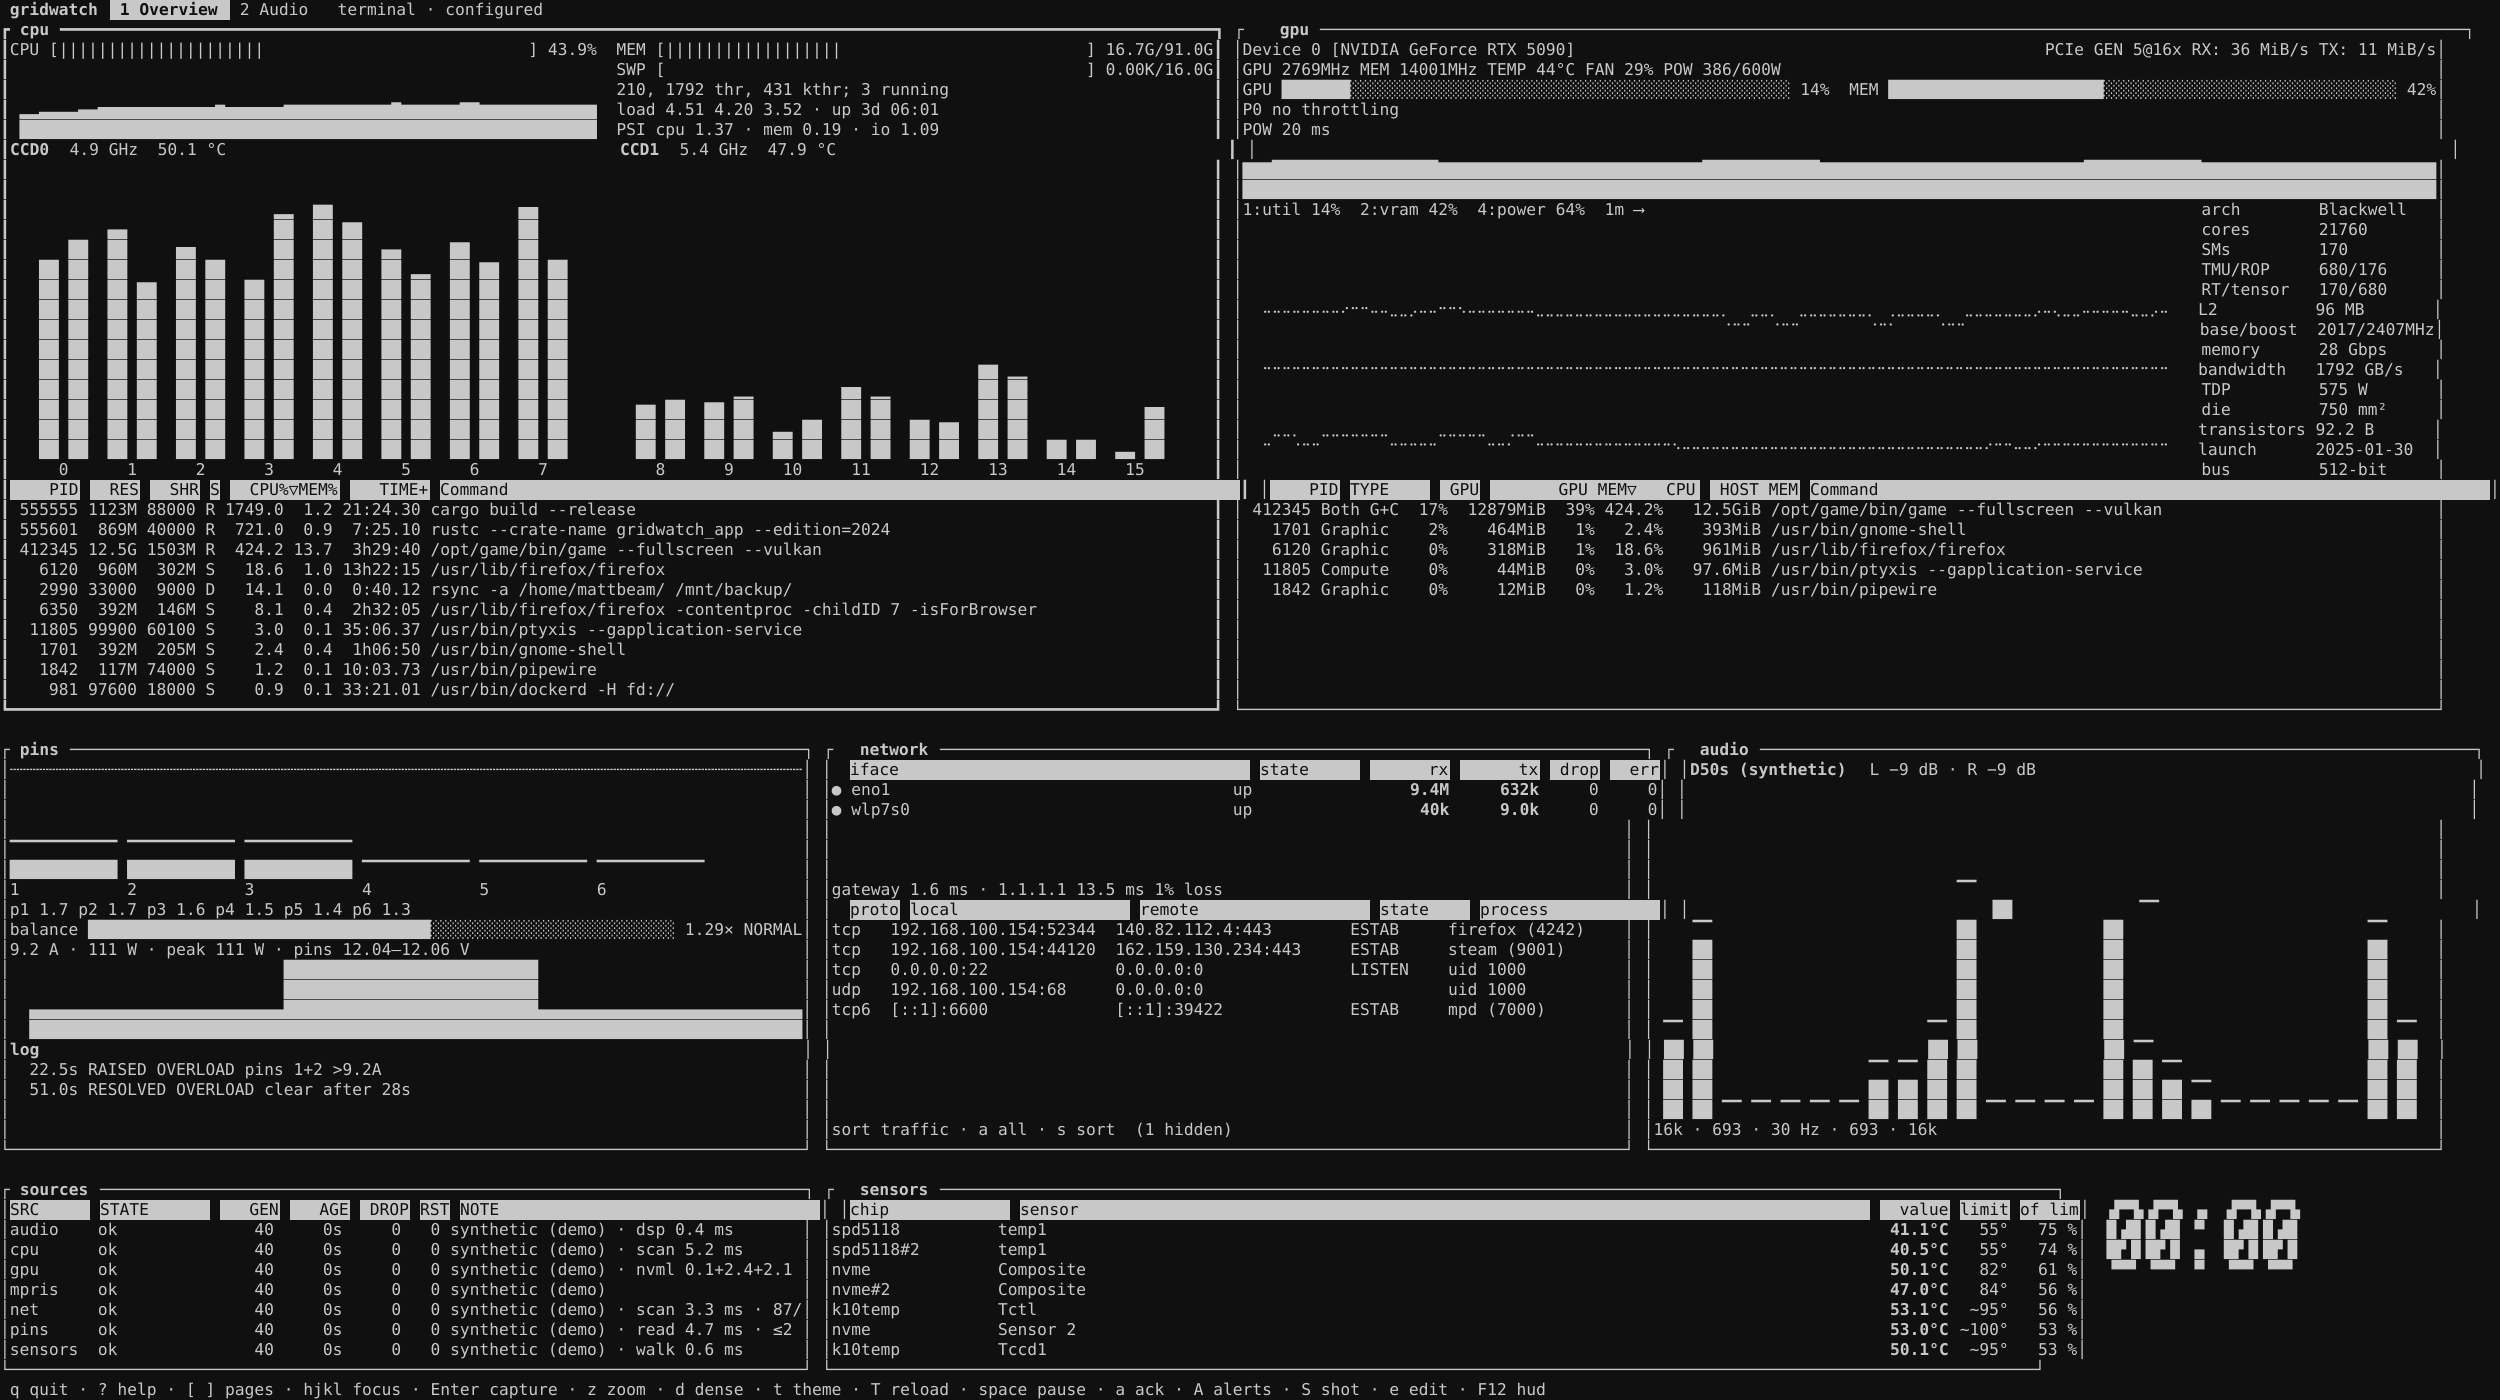
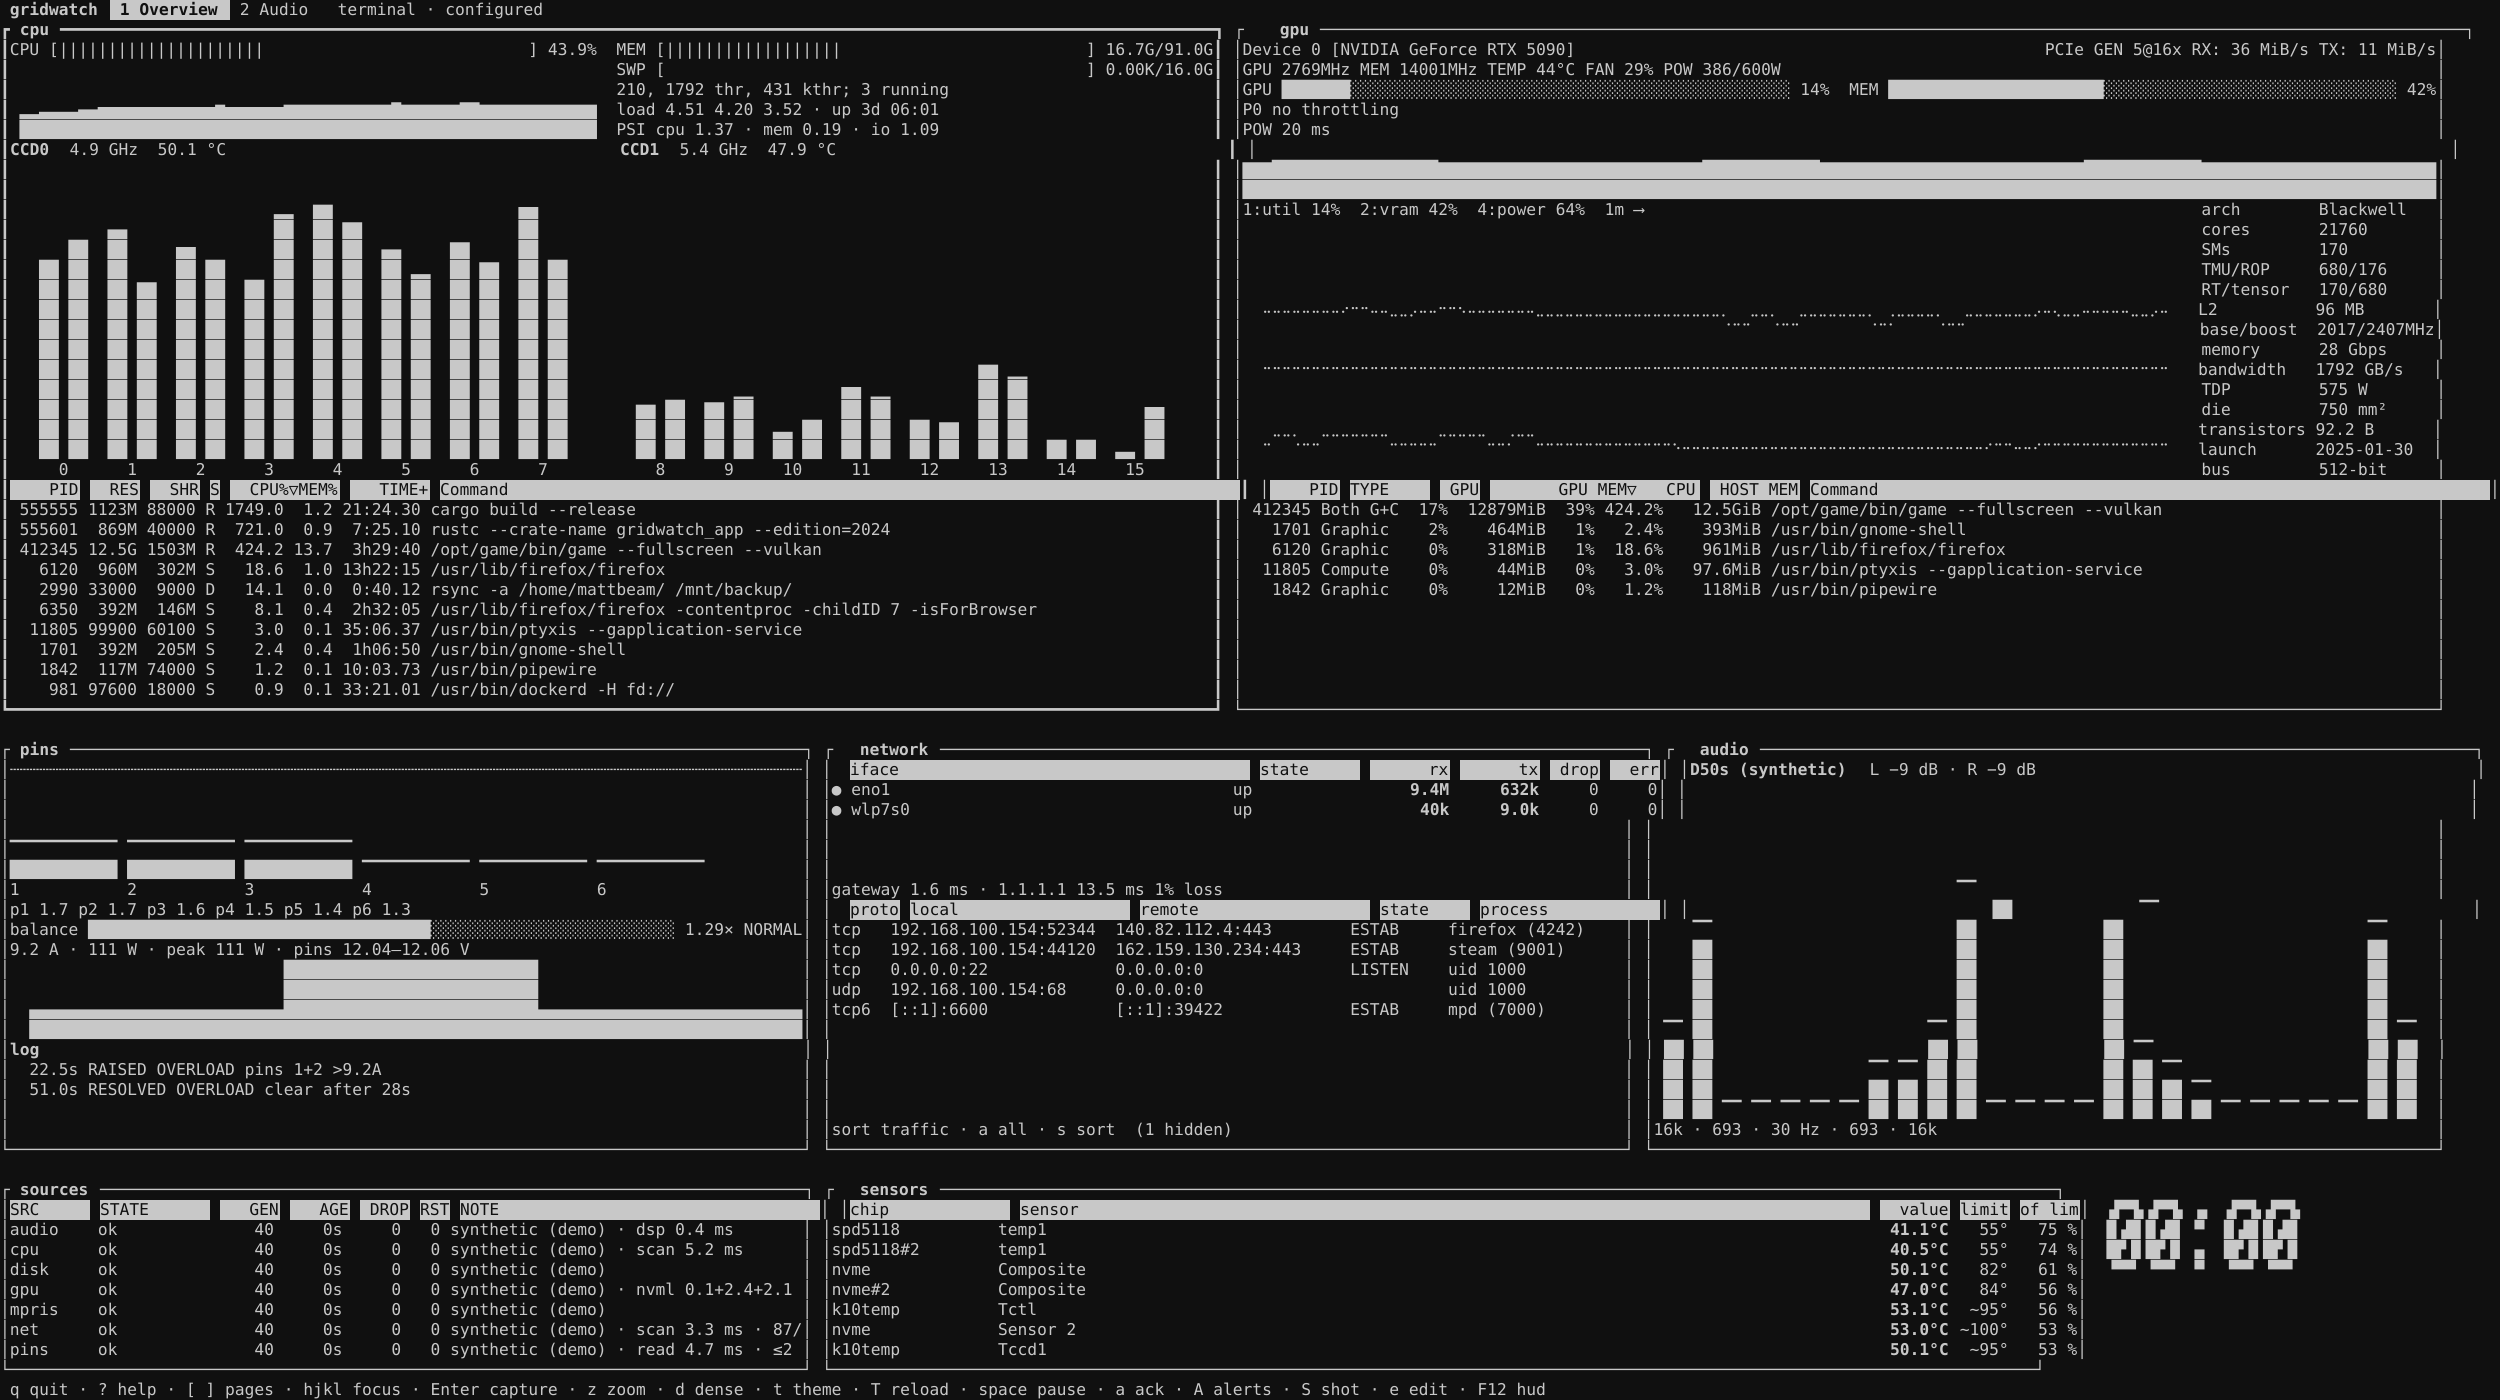
<svg xmlns="http://www.w3.org/2000/svg" width="2000" height="1120" viewBox="0 0 2000 1120" font-family="DejaVu Sans Mono, Menlo, Consolas, monospace" font-size="13">
  <rect width="2000" height="1120" fill="#101010" />
  <rect x="88" y="0" width="96" height="16" fill="#c8c8c8" />
  <rect x="8" y="384" width="56" height="16" fill="#c8c8c8" />
  <rect x="72" y="384" width="40" height="16" fill="#c8c8c8" />
  <rect x="120" y="384" width="40" height="16" fill="#c8c8c8" />
  <rect x="168" y="384" width="8" height="16" fill="#c8c8c8" />
  <rect x="184" y="384" width="88" height="16" fill="#c8c8c8" />
  <rect x="280" y="384" width="64" height="16" fill="#c8c8c8" />
  <rect x="352" y="384" width="640" height="16" fill="#c8c8c8" />
  <rect x="1016" y="384" width="56" height="16" fill="#c8c8c8" />
  <rect x="1080" y="384" width="64" height="16" fill="#c8c8c8" />
  <rect x="1152" y="384" width="32" height="16" fill="#c8c8c8" />
  <rect x="1192" y="384" width="168" height="16" fill="#c8c8c8" />
  <rect x="1368" y="384" width="72" height="16" fill="#c8c8c8" />
  <rect x="1448" y="384" width="544" height="16" fill="#c8c8c8" />
  <rect x="680" y="608" width="320" height="16" fill="#c8c8c8" />
  <rect x="1008" y="608" width="80" height="16" fill="#c8c8c8" />
  <rect x="1096" y="608" width="64" height="16" fill="#c8c8c8" />
  <rect x="1168" y="608" width="64" height="16" fill="#c8c8c8" />
  <rect x="1240" y="608" width="40" height="16" fill="#c8c8c8" />
  <rect x="1288" y="608" width="40" height="16" fill="#c8c8c8" />
  <rect x="680" y="720" width="40" height="16" fill="#c8c8c8" />
  <rect x="728" y="720" width="176" height="16" fill="#c8c8c8" />
  <rect x="912" y="720" width="184" height="16" fill="#c8c8c8" />
  <rect x="1104" y="720" width="72" height="16" fill="#c8c8c8" />
  <rect x="1184" y="720" width="144" height="16" fill="#c8c8c8" />
  <rect x="8" y="960" width="64" height="16" fill="#c8c8c8" />
  <rect x="80" y="960" width="88" height="16" fill="#c8c8c8" />
  <rect x="176" y="960" width="48" height="16" fill="#c8c8c8" />
  <rect x="232" y="960" width="48" height="16" fill="#c8c8c8" />
  <rect x="288" y="960" width="40" height="16" fill="#c8c8c8" />
  <rect x="336" y="960" width="24" height="16" fill="#c8c8c8" />
  <rect x="368" y="960" width="288" height="16" fill="#c8c8c8" />
  <rect x="680" y="960" width="128" height="16" fill="#c8c8c8" />
  <rect x="816" y="960" width="680" height="16" fill="#c8c8c8" />
  <rect x="1504" y="960" width="56" height="16" fill="#c8c8c8" />
  <rect x="1568" y="960" width="40" height="16" fill="#c8c8c8" />
  <rect x="1616" y="960" width="48" height="16" fill="#c8c8c8" />
  <text x="0" y="12" fill="#c8c8c8" font-weight="bold" textLength="88" lengthAdjust="spacingAndGlyphs" xml:space="preserve"> gridwatch </text>
  <text x="88" y="12" fill="#101010" font-weight="bold" textLength="96" lengthAdjust="spacingAndGlyphs" xml:space="preserve"> 1 Overview </text>
  <text x="184" y="12" fill="#c8c8c8" textLength="1816" lengthAdjust="spacingAndGlyphs" xml:space="preserve"> 2 Audio   terminal · configured                                                                                                                                                                                                   </text>
  <text x="0" y="28" fill="#c8c8c8" textLength="8" lengthAdjust="spacingAndGlyphs" xml:space="preserve">┏</text>
  <text x="8" y="28" fill="#c8c8c8" font-weight="bold" textLength="40" lengthAdjust="spacingAndGlyphs" xml:space="preserve"> cpu </text>
  <text x="48" y="28" fill="#c8c8c8" textLength="968" lengthAdjust="spacingAndGlyphs" xml:space="preserve">━━━━━━━━━━━━━━━━━━━━━━━━━━━━━━━━━━━━━━━━━━━━━━━━━━━━━━━━━━━━━━━━━━━━━━━━━━━━━━━━━━━━━━━━━━━━━━━━━━━━━━━━━━━━━━━━━━━━━━┓ ┌</text>
  <text x="1016" y="28" fill="#c8c8c8" font-weight="bold" textLength="40" lengthAdjust="spacingAndGlyphs" xml:space="preserve"> gpu </text>
  <text x="1056" y="28" fill="#c8c8c8" textLength="944" lengthAdjust="spacingAndGlyphs" xml:space="preserve">─────────────────────────────────────────────────────────────────────────────────────────────────────────────────────┐</text>
  <text x="0" y="44" fill="#c8c8c8" textLength="2000" lengthAdjust="spacingAndGlyphs" xml:space="preserve">┃CPU [|||||||||||||||||||||                           ] 43.9%  MEM [||||||||||||||||||                         ] 16.7G/91.0G┃ │Device 0 [NVIDIA GeForce RTX 5090]                                                PCIe GEN 5@16x RX: 36 MiB/s TX: 11 MiB/s│</text>
  <text x="0" y="60" fill="#c8c8c8" textLength="2000" lengthAdjust="spacingAndGlyphs" xml:space="preserve">┃                                                              SWP [                                           ] 0.00K/16.0G┃ │GPU 2769MHz MEM 14001MHz TEMP 44°C FAN 29% POW 386/600W                                                                   │</text>
  <text x="0" y="76" fill="#c8c8c8" textLength="2000" lengthAdjust="spacingAndGlyphs" xml:space="preserve">┃                                                              210, 1792 thr, 431 kthr; 3 running                           ┃ │GPU ███████░░░░░░░░░░░░░░░░░░░░░░░░░░░░░░░░░░░░░░░░░░░░░ 14%  MEM ██████████████████████░░░░░░░░░░░░░░░░░░░░░░░░░░░░░░ 42%│</text>
  <text x="0" y="92" fill="#c8c8c8" textLength="2000" lengthAdjust="spacingAndGlyphs" xml:space="preserve">┃ ▂▂▃▃▃▃▄▄▅▅▅▅▅▅▅▅▅▅▅▅▆▅▅▅▅▅▅▆▆▆▆▆▆▆▆▆▆▆▇▆▆▆▆▆▆▇▇▆▆▆▆▆▆▆▆▆▆▆▆  load 4.51 4.20 3.52 · up 3d 06:01                            ┃ │P0 no throttling                                                                                                          │</text>
  <text x="0" y="108" fill="#c8c8c8" textLength="2000" lengthAdjust="spacingAndGlyphs" xml:space="preserve">┃ ███████████████████████████████████████████████████████████  PSI cpu 1.37 · mem 0.19 · io 1.09                            ┃ │POW 20 ms                                                                                                                 │</text>
  <text x="0" y="124" fill="#c8c8c8" textLength="8" lengthAdjust="spacingAndGlyphs" xml:space="preserve">┃</text>
  <text x="8" y="124" fill="#c8c8c8" font-weight="bold" textLength="32" lengthAdjust="spacingAndGlyphs" xml:space="preserve">CCD0</text>
  <text x="40" y="124" fill="#c8c8c8" textLength="456" lengthAdjust="spacingAndGlyphs" xml:space="preserve">  4.9 GHz  50.1 °C                                       </text>
  <text x="496" y="124" fill="#c8c8c8" font-weight="bold" textLength="32" lengthAdjust="spacingAndGlyphs" xml:space="preserve">CCD1</text>
  <text x="528" y="124" fill="#c8c8c8" textLength="1472" lengthAdjust="spacingAndGlyphs" xml:space="preserve">  5.4 GHz  47.9 °C                                        ┃ │                                                                                                                          │</text>
  <text x="0" y="140" fill="#c8c8c8" textLength="2000" lengthAdjust="spacingAndGlyphs" xml:space="preserve">┃                                                                                                                           ┃ │▇▇▇█████████████████▇▇▇▇▇▇▇▇▇▇▇▇▇▇▇▇▇▇▇▇▇▇▇▇▇▇▇████████████▇▇▇▇▇▇▇▇▇▇▇▇▇▇▇▇▇▇▇▇▇▇▇▇▇▇▇████████████▇▇▇▇▇▇▇▇▇▇▇▇▇▇▇▇▇▇▇▇▇▇▇▇│</text>
  <text x="0" y="156" fill="#c8c8c8" textLength="2000" lengthAdjust="spacingAndGlyphs" xml:space="preserve">┃                                                                                                                           ┃ │██████████████████████████████████████████████████████████████████████████████████████████████████████████████████████████│</text>
  <text x="0" y="172" fill="#c8c8c8" textLength="2000" lengthAdjust="spacingAndGlyphs" xml:space="preserve">┃                           ▂▂  ▆▆                   ▅▅                                                                     ┃ │1:util 14%  2:vram 42%  4:power 64%  1m ⟶                                                         arch        Blackwell   │</text>
  <text x="0" y="188" fill="#c8c8c8" textLength="2000" lengthAdjust="spacingAndGlyphs" xml:space="preserve">┃          ▄▄               ██  ██ ▇▇                ██                                                                     ┃ │                                                                                                  cores       21760       │</text>
  <text x="0" y="204" fill="#c8c8c8" textLength="2000" lengthAdjust="spacingAndGlyphs" xml:space="preserve">┃      ██  ██     ▅▅        ██  ██ ██  ▄▄     ▇▇     ██                                                                     ┃ │                                                                                                  SMs         170         │</text>
  <text x="0" y="220" fill="#c8c8c8" textLength="2000" lengthAdjust="spacingAndGlyphs" xml:space="preserve">┃   ██ ██  ██     ██ ██     ██  ██ ██  ██ ▂▂  ██ ▇▇  ██ ██                                                                  ┃ │                                                                                                  TMU/ROP     680/176     │</text>
  <text x="0" y="236" fill="#c8c8c8" textLength="2000" lengthAdjust="spacingAndGlyphs" xml:space="preserve">┃   ██ ██  ██ ▇▇  ██ ██  ██ ██  ██ ██  ██ ██  ██ ██  ██ ██                                                                  ┃ │                                                                                                  RT/tensor   170/680     │</text>
  <text x="0" y="252" fill="#c8c8c8" textLength="2000" lengthAdjust="spacingAndGlyphs" xml:space="preserve">┃   ██ ██  ██ ██  ██ ██  ██ ██  ██ ██  ██ ██  ██ ██  ██ ██                                                                  ┃ │  ⠤⠤⠤⠤⠤⠤⠤⠤⠔⠒⠒⠤⠤⣀⣀⡠⠤⠤⠒⠒⠢⠤⠤⠤⠤⠤⠤⠤⣀⣀⣀⣀⣀⣀⣀⣀⣀⣀⣀⣀⣀⣀⣀⣀⣀⣀⣀⡀  ⣀⣀⡀  ⣀⣀⣀⣀⣀⣀⣀⡀ ⢀⣀⣀⣀⣀⡀  ⣀⣀⣀⣀⣀⣀⣀⡠⠤⢄⣀⣀⠤⠤⠤⠤⠤⣀⣀⡠⠤   L2          96 MB       │</text>
  <text x="0" y="268" fill="#c8c8c8" textLength="2000" lengthAdjust="spacingAndGlyphs" xml:space="preserve">┃   ██ ██  ██ ██  ██ ██  ██ ██  ██ ██  ██ ██  ██ ██  ██ ██                                                                  ┃ │                                                 ⠈⠉⠉  ⠈⠉⠉       ⠈⠉⠁    ⠈⠉⠉                        base/boost  2017/2407MHz│</text>
  <text x="0" y="284" fill="#c8c8c8" textLength="2000" lengthAdjust="spacingAndGlyphs" xml:space="preserve">┃   ██ ██  ██ ██  ██ ██  ██ ██  ██ ██  ██ ██  ██ ██  ██ ██                                                                  ┃ │                                                                                                  memory      28 Gbps     │</text>
  <text x="0" y="300" fill="#c8c8c8" textLength="2000" lengthAdjust="spacingAndGlyphs" xml:space="preserve">┃   ██ ██  ██ ██  ██ ██  ██ ██  ██ ██  ██ ██  ██ ██  ██ ██                                          ▆▆ ▁▁                   ┃ │  ⠒⠒⠒⠒⠒⠒⠒⠒⠒⠒⠒⠒⠒⠒⠒⠒⠒⠒⠒⠒⠒⠒⠒⠒⠒⠒⠒⠒⠒⠒⠒⠒⠒⠒⠒⠒⠒⠒⠒⠒⠒⠒⠒⠒⠒⠒⠒⠒⠒⠒⠒⠒⠒⠒⠒⠒⠒⠒⠒⠒⠒⠒⠒⠒⠒⠒⠒⠒⠒⠒⠒⠒⠒⠒⠒⠒⠒⠒⠒⠒⠒⠒⠒⠒⠒⠒⠒⠒⠒⠒⠒⠒⠒   bandwidth   1792 GB/s   │</text>
  <text x="0" y="316" fill="#c8c8c8" textLength="2000" lengthAdjust="spacingAndGlyphs" xml:space="preserve">┃   ██ ██  ██ ██  ██ ██  ██ ██  ██ ██  ██ ██  ██ ██  ██ ██                 ▁▁         ▅▅ ▁▁         ██ ██                   ┃ │                                                                                                  TDP         575 W       │</text>
  <text x="0" y="332" fill="#c8c8c8" textLength="2000" lengthAdjust="spacingAndGlyphs" xml:space="preserve">┃   ██ ██  ██ ██  ██ ██  ██ ██  ██ ██  ██ ██  ██ ██  ██ ██       ▆▆ ██  ▇▇ ██         ██ ██         ██ ██            ▅▅     ┃ │                                                                                                  die         750 mm²     │</text>
  <text x="0" y="348" fill="#c8c8c8" textLength="2000" lengthAdjust="spacingAndGlyphs" xml:space="preserve">┃   ██ ██  ██ ██  ██ ██  ██ ██  ██ ██  ██ ██  ██ ██  ██ ██       ██ ██  ██ ██  ▃▃ ██  ██ ██  ██ ▇▇  ██ ██            ██     ┃ │   ⣀⣀⡀  ⣀⣀⣀⣀⣀⣀⣀     ⣀⣀⣀⣀⣀  ⢀⣀⣀                                                                    transistors 92.2 B      │</text>
  <text x="0" y="364" fill="#c8c8c8" textLength="2000" lengthAdjust="spacingAndGlyphs" xml:space="preserve">┃   ██ ██  ██ ██  ██ ██  ██ ██  ██ ██  ██ ██  ██ ██  ██ ██       ██ ██  ██ ██  ██ ██  ██ ██  ██ ██  ██ ██  ██ ██  ▃▃ ██     ┃ │  ⠉  ⠈⠉⠉       ⠉⠉⠉⠉⠉     ⠉⠉⠁  ⠉⠉⠉⠉⠉⠉⠉⠉⠉⠉⠉⠉⠉⠉⠑⠒⠒⠒⠒⠒⠒⠒⠒⠒⠒⠒⠒⠒⠒⠒⠒⠒⠒⠒⠒⠒⠒⠒⠒⠒⠒⠒⠒⠒⠒⠒⠊⠉⠉⠒⠒⠊⠉⠉⠉⠉⠉⠉⠉⠉⠉⠉⠉⠉⠉   launch      2025-01-30  │</text>
  <text x="0" y="380" fill="#c8c8c8" textLength="2000" lengthAdjust="spacingAndGlyphs" xml:space="preserve">┃     0      1      2      3      4      5      6      7           8      9     10     11     12     13     14     15       ┃ │                                                                                                  bus         512-bit     │</text>
  <text x="0" y="396" fill="#c8c8c8" textLength="8" lengthAdjust="spacingAndGlyphs" xml:space="preserve">┃</text>
  <text x="8" y="396" fill="#101010" textLength="56" lengthAdjust="spacingAndGlyphs" xml:space="preserve">    PID</text>
  <text x="72" y="396" fill="#101010" textLength="40" lengthAdjust="spacingAndGlyphs" xml:space="preserve">  RES</text>
  <text x="120" y="396" fill="#101010" textLength="40" lengthAdjust="spacingAndGlyphs" xml:space="preserve">  SHR</text>
  <text x="168" y="396" fill="#101010" textLength="8" lengthAdjust="spacingAndGlyphs" xml:space="preserve">S</text>
  <text x="184" y="396" fill="#101010" textLength="88" lengthAdjust="spacingAndGlyphs" xml:space="preserve">  CPU%▽MEM%</text>
  <text x="280" y="396" fill="#101010" textLength="64" lengthAdjust="spacingAndGlyphs" xml:space="preserve">   TIME+</text>
  <text x="352" y="396" fill="#101010" textLength="640" lengthAdjust="spacingAndGlyphs" xml:space="preserve">Command                                                                         </text>
  <text x="992" y="396" fill="#c8c8c8" textLength="24" lengthAdjust="spacingAndGlyphs" xml:space="preserve">┃ │</text>
  <text x="1016" y="396" fill="#101010" textLength="56" lengthAdjust="spacingAndGlyphs" xml:space="preserve">    PID</text>
  <text x="1080" y="396" fill="#101010" textLength="64" lengthAdjust="spacingAndGlyphs" xml:space="preserve">TYPE    </text>
  <text x="1152" y="396" fill="#101010" textLength="32" lengthAdjust="spacingAndGlyphs" xml:space="preserve"> GPU</text>
  <text x="1192" y="396" fill="#101010" textLength="168" lengthAdjust="spacingAndGlyphs" xml:space="preserve">       GPU MEM▽   CPU</text>
  <text x="1368" y="396" fill="#101010" textLength="72" lengthAdjust="spacingAndGlyphs" xml:space="preserve"> HOST MEM</text>
  <text x="1448" y="396" fill="#101010" textLength="544" lengthAdjust="spacingAndGlyphs" xml:space="preserve">Command                                                             </text>
  <text x="1992" y="396" fill="#c8c8c8" textLength="8" lengthAdjust="spacingAndGlyphs" xml:space="preserve">│</text>
  <text x="0" y="412" fill="#c8c8c8" textLength="2000" lengthAdjust="spacingAndGlyphs" xml:space="preserve">┃ 555555 1123M 88000 R 1749.0  1.2 21:24.30 cargo build --release                                                           ┃ │ 412345 Both G+C  17%  12879MiB  39% 424.2%   12.5GiB /opt/game/bin/game --fullscreen --vulkan                            │</text>
  <text x="0" y="428" fill="#c8c8c8" textLength="2000" lengthAdjust="spacingAndGlyphs" xml:space="preserve">┃ 555601  869M 40000 R  721.0  0.9  7:25.10 rustc --crate-name gridwatch_app --edition=2024                                 ┃ │   1701 Graphic    2%    464MiB   1%   2.4%    393MiB /usr/bin/gnome-shell                                                │</text>
  <text x="0" y="444" fill="#c8c8c8" textLength="2000" lengthAdjust="spacingAndGlyphs" xml:space="preserve">┃ 412345 12.5G 1503M R  424.2 13.7  3h29:40 /opt/game/bin/game --fullscreen --vulkan                                        ┃ │   6120 Graphic    0%    318MiB   1%  18.6%    961MiB /usr/lib/firefox/firefox                                            │</text>
  <text x="0" y="460" fill="#c8c8c8" textLength="2000" lengthAdjust="spacingAndGlyphs" xml:space="preserve">┃   6120  960M  302M S   18.6  1.0 13h22:15 /usr/lib/firefox/firefox                                                        ┃ │  11805 Compute    0%     44MiB   0%   3.0%   97.6MiB /usr/bin/ptyxis --gapplication-service                              │</text>
  <text x="0" y="476" fill="#c8c8c8" textLength="2000" lengthAdjust="spacingAndGlyphs" xml:space="preserve">┃   2990 33000  9000 D   14.1  0.0  0:40.12 rsync -a /home/mattbeam/ /mnt/backup/                                           ┃ │   1842 Graphic    0%     12MiB   0%   1.2%    118MiB /usr/bin/pipewire                                                   │</text>
  <text x="0" y="492" fill="#c8c8c8" textLength="2000" lengthAdjust="spacingAndGlyphs" xml:space="preserve">┃   6350  392M  146M S    8.1  0.4  2h32:05 /usr/lib/firefox/firefox -contentproc -childID 7 -isForBrowser                  ┃ │                                                                                                                          │</text>
  <text x="0" y="508" fill="#c8c8c8" textLength="2000" lengthAdjust="spacingAndGlyphs" xml:space="preserve">┃  11805 99900 60100 S    3.0  0.1 35:06.37 /usr/bin/ptyxis --gapplication-service                                          ┃ │                                                                                                                          │</text>
  <text x="0" y="524" fill="#c8c8c8" textLength="2000" lengthAdjust="spacingAndGlyphs" xml:space="preserve">┃   1701  392M  205M S    2.4  0.4  1h06:50 /usr/bin/gnome-shell                                                            ┃ │                                                                                                                          │</text>
  <text x="0" y="540" fill="#c8c8c8" textLength="2000" lengthAdjust="spacingAndGlyphs" xml:space="preserve">┃   1842  117M 74000 S    1.2  0.1 10:03.73 /usr/bin/pipewire                                                               ┃ │                                                                                                                          │</text>
  <text x="0" y="556" fill="#c8c8c8" textLength="2000" lengthAdjust="spacingAndGlyphs" xml:space="preserve">┃    981 97600 18000 S    0.9  0.1 33:21.01 /usr/bin/dockerd -H fd://                                                       ┃ │                                                                                                                          │</text>
  <text x="0" y="572" fill="#c8c8c8" textLength="2000" lengthAdjust="spacingAndGlyphs" xml:space="preserve">┗━━━━━━━━━━━━━━━━━━━━━━━━━━━━━━━━━━━━━━━━━━━━━━━━━━━━━━━━━━━━━━━━━━━━━━━━━━━━━━━━━━━━━━━━━━━━━━━━━━━━━━━━━━━━━━━━━━━━━━━━━━━┛ └──────────────────────────────────────────────────────────────────────────────────────────────────────────────────────────┘</text>
  <text x="0" y="604" fill="#c8c8c8" textLength="8" lengthAdjust="spacingAndGlyphs" xml:space="preserve">┌</text>
  <text x="8" y="604" fill="#c8c8c8" font-weight="bold" textLength="48" lengthAdjust="spacingAndGlyphs" xml:space="preserve"> pins </text>
  <text x="56" y="604" fill="#c8c8c8" textLength="624" lengthAdjust="spacingAndGlyphs" xml:space="preserve">───────────────────────────────────────────────────────────────────────────┐ ┌</text>
  <text x="680" y="604" fill="#c8c8c8" font-weight="bold" textLength="72" lengthAdjust="spacingAndGlyphs" xml:space="preserve"> network </text>
  <text x="752" y="604" fill="#c8c8c8" textLength="600" lengthAdjust="spacingAndGlyphs" xml:space="preserve">────────────────────────────────────────────────────────────────────────┐ ┌</text>
  <text x="1352" y="604" fill="#c8c8c8" font-weight="bold" textLength="56" lengthAdjust="spacingAndGlyphs" xml:space="preserve"> audio </text>
  <text x="1408" y="604" fill="#c8c8c8" textLength="592" lengthAdjust="spacingAndGlyphs" xml:space="preserve">─────────────────────────────────────────────────────────────────────────┐</text>
  <text x="0" y="620" fill="#c8c8c8" textLength="680" lengthAdjust="spacingAndGlyphs" xml:space="preserve">│┄┄┄┄┄┄┄┄┄┄┄┄┄┄┄┄┄┄┄┄┄┄┄┄┄┄┄┄┄┄┄┄┄┄┄┄┄┄┄┄┄┄┄┄┄┄┄┄┄┄┄┄┄┄┄┄┄┄┄┄┄┄┄┄┄┄┄┄┄┄┄┄┄┄┄┄┄┄┄┄┄│ │</text>
  <text x="680" y="620" fill="#101010" textLength="320" lengthAdjust="spacingAndGlyphs" xml:space="preserve">iface                                   </text>
  <text x="1008" y="620" fill="#101010" textLength="80" lengthAdjust="spacingAndGlyphs" xml:space="preserve">state     </text>
  <text x="1096" y="620" fill="#101010" textLength="64" lengthAdjust="spacingAndGlyphs" xml:space="preserve">      rx</text>
  <text x="1168" y="620" fill="#101010" textLength="64" lengthAdjust="spacingAndGlyphs" xml:space="preserve">      tx</text>
  <text x="1240" y="620" fill="#101010" textLength="40" lengthAdjust="spacingAndGlyphs" xml:space="preserve"> drop</text>
  <text x="1288" y="620" fill="#101010" textLength="40" lengthAdjust="spacingAndGlyphs" xml:space="preserve">  err</text>
  <text x="1328" y="620" fill="#c8c8c8" textLength="24" lengthAdjust="spacingAndGlyphs" xml:space="preserve">│ │</text>
  <text x="1352" y="620" fill="#c8c8c8" font-weight="bold" textLength="128" lengthAdjust="spacingAndGlyphs" xml:space="preserve">D50s (synthetic)</text>
  <text x="1480" y="620" fill="#c8c8c8" textLength="520" lengthAdjust="spacingAndGlyphs" xml:space="preserve">  L −9 dB · R −9 dB                                             │</text>
  <text x="0" y="636" fill="#c8c8c8" textLength="1128" lengthAdjust="spacingAndGlyphs" xml:space="preserve">│                                                                                 │ │● eno1                                   up             </text>
  <text x="1128" y="636" fill="#c8c8c8" font-weight="bold" textLength="32" lengthAdjust="spacingAndGlyphs" xml:space="preserve">9.4M</text>
  <text x="1200" y="636" fill="#c8c8c8" font-weight="bold" textLength="32" lengthAdjust="spacingAndGlyphs" xml:space="preserve">632k</text>
  <text x="1232" y="636" fill="#c8c8c8" textLength="768" lengthAdjust="spacingAndGlyphs" xml:space="preserve">     0     0│ │                                                                                │</text>
  <text x="0" y="652" fill="#c8c8c8" textLength="1136" lengthAdjust="spacingAndGlyphs" xml:space="preserve">│                                                                                 │ │● wlp7s0                                 up              </text>
  <text x="1136" y="652" fill="#c8c8c8" font-weight="bold" textLength="24" lengthAdjust="spacingAndGlyphs" xml:space="preserve">40k</text>
  <text x="1200" y="652" fill="#c8c8c8" font-weight="bold" textLength="32" lengthAdjust="spacingAndGlyphs" xml:space="preserve">9.0k</text>
  <text x="1232" y="652" fill="#c8c8c8" textLength="768" lengthAdjust="spacingAndGlyphs" xml:space="preserve">     0     0│ │                                                                                │</text>
  <text x="0" y="668" fill="#c8c8c8" textLength="2000" lengthAdjust="spacingAndGlyphs" xml:space="preserve">│                                                                                 │ │                                                                                 │ │                                                                                │</text>
  <text x="0" y="684" fill="#c8c8c8" textLength="2000" lengthAdjust="spacingAndGlyphs" xml:space="preserve">│▔▔▔▔▔▔▔▔▔▔▔ ▔▔▔▔▔▔▔▔▔▔▔ ▔▔▔▔▔▔▔▔▔▔▔                                              │ │                                                                                 │ │                                                                                │</text>
  <text x="0" y="700" fill="#c8c8c8" textLength="2000" lengthAdjust="spacingAndGlyphs" xml:space="preserve">│███████████ ███████████ ███████████ ▔▔▔▔▔▔▔▔▔▔▔ ▔▔▔▔▔▔▔▔▔▔▔ ▔▔▔▔▔▔▔▔▔▔▔          │ │                                                                                 │ │                                                                                │</text>
  <text x="0" y="716" fill="#c8c8c8" textLength="2000" lengthAdjust="spacingAndGlyphs" xml:space="preserve">│1           2           3           4           5           6                    │ │gateway 1.6 ms · 1.1.1.1 13.5 ms 1% loss                                         │ │                               ▔▔                                               │</text>
  <text x="0" y="732" fill="#c8c8c8" textLength="680" lengthAdjust="spacingAndGlyphs" xml:space="preserve">│p1 1.7 p2 1.7 p3 1.6 p4 1.5 p5 1.4 p6 1.3                                        │ │</text>
  <text x="680" y="732" fill="#101010" textLength="40" lengthAdjust="spacingAndGlyphs" xml:space="preserve">proto</text>
  <text x="728" y="732" fill="#101010" textLength="176" lengthAdjust="spacingAndGlyphs" xml:space="preserve">local                 </text>
  <text x="912" y="732" fill="#101010" textLength="184" lengthAdjust="spacingAndGlyphs" xml:space="preserve">remote                 </text>
  <text x="1104" y="732" fill="#101010" textLength="72" lengthAdjust="spacingAndGlyphs" xml:space="preserve">state    </text>
  <text x="1184" y="732" fill="#101010" textLength="144" lengthAdjust="spacingAndGlyphs" xml:space="preserve">process           </text>
  <text x="1328" y="732" fill="#c8c8c8" textLength="672" lengthAdjust="spacingAndGlyphs" xml:space="preserve">│ │                               ██             ▔▔                                │</text>
  <text x="0" y="748" fill="#c8c8c8" textLength="2000" lengthAdjust="spacingAndGlyphs" xml:space="preserve">│balance ███████████████████████████████████░░░░░░░░░░░░░░░░░░░░░░░░░ 1.29× NORMAL│ │tcp   192.168.100.154:52344  140.82.112.4:443        ESTAB     firefox (4242)    │ │    ▔▔                         ██             ██                         ▔▔     │</text>
  <text x="0" y="764" fill="#c8c8c8" textLength="2000" lengthAdjust="spacingAndGlyphs" xml:space="preserve">│9.2 A · 111 W · peak 111 W · pins 12.04–12.06 V                                  │ │tcp   192.168.100.154:44120  162.159.130.234:443     ESTAB     steam (9001)      │ │    ██                         ██             ██                         ██     │</text>
  <text x="0" y="780" fill="#c8c8c8" textLength="2000" lengthAdjust="spacingAndGlyphs" xml:space="preserve">│                            ██████████████████████████                           │ │tcp   0.0.0.0:22             0.0.0.0:0               LISTEN    uid 1000          │ │    ██                         ██             ██                         ██     │</text>
  <text x="0" y="796" fill="#c8c8c8" textLength="2000" lengthAdjust="spacingAndGlyphs" xml:space="preserve">│                            ██████████████████████████                           │ │udp   192.168.100.154:68     0.0.0.0:0                         uid 1000          │ │    ██                         ██             ██                         ██     │</text>
  <text x="0" y="812" fill="#c8c8c8" textLength="2000" lengthAdjust="spacingAndGlyphs" xml:space="preserve">│  ▄▄▄▄▄▄▄▄▄▄▄▄▄▄▄▄▄▄▄▄▄▄▄▄▄▄██████████████████████████▄▄▄▄▄▄▄▄▄▄▄▄▄▄▄▄▄▄▄▄▄▄▄▄▄▄▄│ │tcp6  [::1]:6600             [::1]:39422             ESTAB     mpd (7000)        │ │    ██                         ██             ██                         ██     │</text>
  <text x="0" y="828" fill="#c8c8c8" textLength="2000" lengthAdjust="spacingAndGlyphs" xml:space="preserve">│  ███████████████████████████████████████████████████████████████████████████████│ │                                                                                 │ │ ▔▔ ██                      ▔▔ ██             ██                         ██ ▔▔  │</text>
  <text x="0" y="844" fill="#c8c8c8" textLength="8" lengthAdjust="spacingAndGlyphs" xml:space="preserve">│</text>
  <text x="8" y="844" fill="#c8c8c8" font-weight="bold" textLength="24" lengthAdjust="spacingAndGlyphs" xml:space="preserve">log</text>
  <text x="32" y="844" fill="#c8c8c8" textLength="1968" lengthAdjust="spacingAndGlyphs" xml:space="preserve">                                                                              │ │                                                                                 │ │ ██ ██                      ██ ██             ██ ▔▔                      ██ ██  │</text>
  <text x="0" y="860" fill="#c8c8c8" textLength="2000" lengthAdjust="spacingAndGlyphs" xml:space="preserve">│  22.5s RAISED OVERLOAD pins 1+2 &gt;9.2A                                           │ │                                                                                 │ │ ██ ██                ▔▔ ▔▔ ██ ██             ██ ██ ▔▔                   ██ ██  │</text>
  <text x="0" y="876" fill="#c8c8c8" textLength="2000" lengthAdjust="spacingAndGlyphs" xml:space="preserve">│  51.0s RESOLVED OVERLOAD clear after 28s                                        │ │                                                                                 │ │ ██ ██                ██ ██ ██ ██             ██ ██ ██ ▔▔                ██ ██  │</text>
  <text x="0" y="892" fill="#c8c8c8" textLength="2000" lengthAdjust="spacingAndGlyphs" xml:space="preserve">│                                                                                 │ │                                                                                 │ │ ██ ██ ▔▔ ▔▔ ▔▔ ▔▔ ▔▔ ██ ██ ██ ██ ▔▔ ▔▔ ▔▔ ▔▔ ██ ██ ██ ██ ▔▔ ▔▔ ▔▔ ▔▔ ▔▔ ██ ██  │</text>
  <text x="0" y="908" fill="#c8c8c8" textLength="2000" lengthAdjust="spacingAndGlyphs" xml:space="preserve">│                                                                                 │ │sort traffic · a all · s sort  (1 hidden)                                        │ │16k · 693 · 30 Hz · 693 · 16k                                                   │</text>
  <text x="0" y="924" fill="#c8c8c8" textLength="2000" lengthAdjust="spacingAndGlyphs" xml:space="preserve">└─────────────────────────────────────────────────────────────────────────────────┘ └─────────────────────────────────────────────────────────────────────────────────┘ └────────────────────────────────────────────────────────────────────────────────┘</text>
  <text x="0" y="956" fill="#c8c8c8" textLength="8" lengthAdjust="spacingAndGlyphs" xml:space="preserve">┌</text>
  <text x="8" y="956" fill="#c8c8c8" font-weight="bold" textLength="72" lengthAdjust="spacingAndGlyphs" xml:space="preserve"> sources </text>
  <text x="80" y="956" fill="#c8c8c8" textLength="600" lengthAdjust="spacingAndGlyphs" xml:space="preserve">────────────────────────────────────────────────────────────────────────┐ ┌</text>
  <text x="680" y="956" fill="#c8c8c8" font-weight="bold" textLength="72" lengthAdjust="spacingAndGlyphs" xml:space="preserve"> sensors </text>
  <text x="752" y="956" fill="#c8c8c8" textLength="1248" lengthAdjust="spacingAndGlyphs" xml:space="preserve">──────────────────────────────────────────────────────────────────────────────────────────────────────────────────┐                                         </text>
  <text x="0" y="972" fill="#c8c8c8" textLength="8" lengthAdjust="spacingAndGlyphs" xml:space="preserve">│</text>
  <text x="8" y="972" fill="#101010" textLength="64" lengthAdjust="spacingAndGlyphs" xml:space="preserve">SRC     </text>
  <text x="80" y="972" fill="#101010" textLength="88" lengthAdjust="spacingAndGlyphs" xml:space="preserve">STATE      </text>
  <text x="176" y="972" fill="#101010" textLength="48" lengthAdjust="spacingAndGlyphs" xml:space="preserve">   GEN</text>
  <text x="232" y="972" fill="#101010" textLength="48" lengthAdjust="spacingAndGlyphs" xml:space="preserve">   AGE</text>
  <text x="288" y="972" fill="#101010" textLength="40" lengthAdjust="spacingAndGlyphs" xml:space="preserve"> DROP</text>
  <text x="336" y="972" fill="#101010" textLength="24" lengthAdjust="spacingAndGlyphs" xml:space="preserve">RST</text>
  <text x="368" y="972" fill="#101010" textLength="288" lengthAdjust="spacingAndGlyphs" xml:space="preserve">NOTE                                </text>
  <text x="656" y="972" fill="#c8c8c8" textLength="24" lengthAdjust="spacingAndGlyphs" xml:space="preserve">│ │</text>
  <text x="680" y="972" fill="#101010" textLength="128" lengthAdjust="spacingAndGlyphs" xml:space="preserve">chip            </text>
  <text x="816" y="972" fill="#101010" textLength="680" lengthAdjust="spacingAndGlyphs" xml:space="preserve">sensor                                                                               </text>
  <text x="1504" y="972" fill="#101010" textLength="56" lengthAdjust="spacingAndGlyphs" xml:space="preserve">  value</text>
  <text x="1568" y="972" fill="#101010" textLength="40" lengthAdjust="spacingAndGlyphs" xml:space="preserve">limit</text>
  <text x="1616" y="972" fill="#101010" textLength="48" lengthAdjust="spacingAndGlyphs" xml:space="preserve">of lim</text>
  <text x="1664" y="972" fill="#c8c8c8" textLength="336" lengthAdjust="spacingAndGlyphs" xml:space="preserve">│  ▟▀▜▖▟▀▜▖ ▄  ▟▀▜▖▟▀▜▖                   </text>
  <text x="0" y="988" fill="#c8c8c8" textLength="1512" lengthAdjust="spacingAndGlyphs" xml:space="preserve">│audio    ok              40     0s     0   0 synthetic (demo) · dsp 0.4 ms       │ │spd5118          temp1                                                                                  </text>
  <text x="1512" y="988" fill="#c8c8c8" font-weight="bold" textLength="48" lengthAdjust="spacingAndGlyphs" xml:space="preserve">41.1°C</text>
  <text x="1560" y="988" fill="#c8c8c8" textLength="440" lengthAdjust="spacingAndGlyphs" xml:space="preserve">   55°   75 %│  █▗█▌█▗█▌ ▀  █▗█▌█▗█▌                   </text>
  <text x="0" y="1004" fill="#c8c8c8" textLength="1512" lengthAdjust="spacingAndGlyphs" xml:space="preserve">│cpu      ok              40     0s     0   0 synthetic (demo) · scan 5.2 ms      │ │spd5118#2        temp1                                                                                  </text>
  <text x="1512" y="1004" fill="#c8c8c8" font-weight="bold" textLength="48" lengthAdjust="spacingAndGlyphs" xml:space="preserve">40.5°C</text>
  <text x="1560" y="1004" fill="#c8c8c8" textLength="440" lengthAdjust="spacingAndGlyphs" xml:space="preserve">   55°   74 %│  █▛▐▌█▛▐▌ ▄  █▛▐▌█▛▐▌                   </text>
-   <text x="0" y="1020" fill="#c8c8c8" textLength="1512" lengthAdjust="spacingAndGlyphs" xml:space="preserve">│gpu      ok              40     0s     0   0 synthetic (demo) · nvml 0.1+2.4+2.1 │ │nvme             Composite                                                                              </text>
+   <text x="0" y="1020" fill="#c8c8c8" textLength="1512" lengthAdjust="spacingAndGlyphs" xml:space="preserve">│disk     ok              40     0s     0   0 synthetic (demo)                    │ │nvme             Composite                                                                              </text>
  <text x="1512" y="1020" fill="#c8c8c8" font-weight="bold" textLength="48" lengthAdjust="spacingAndGlyphs" xml:space="preserve">50.1°C</text>
  <text x="1560" y="1020" fill="#c8c8c8" textLength="440" lengthAdjust="spacingAndGlyphs" xml:space="preserve">   82°   61 %│  ▝▀▀ ▝▀▀  ▀  ▝▀▀ ▝▀▀                    </text>
-   <text x="0" y="1036" fill="#c8c8c8" textLength="1512" lengthAdjust="spacingAndGlyphs" xml:space="preserve">│mpris    ok              40     0s     0   0 synthetic (demo)                    │ │nvme#2           Composite                                                                              </text>
+   <text x="0" y="1036" fill="#c8c8c8" textLength="1512" lengthAdjust="spacingAndGlyphs" xml:space="preserve">│gpu      ok              40     0s     0   0 synthetic (demo) · nvml 0.1+2.4+2.1 │ │nvme#2           Composite                                                                              </text>
  <text x="1512" y="1036" fill="#c8c8c8" font-weight="bold" textLength="48" lengthAdjust="spacingAndGlyphs" xml:space="preserve">47.0°C</text>
  <text x="1560" y="1036" fill="#c8c8c8" textLength="440" lengthAdjust="spacingAndGlyphs" xml:space="preserve">   84°   56 %│                                         </text>
-   <text x="0" y="1052" fill="#c8c8c8" textLength="1512" lengthAdjust="spacingAndGlyphs" xml:space="preserve">│net      ok              40     0s     0   0 synthetic (demo) · scan 3.3 ms · 87/│ │k10temp          Tctl                                                                                   </text>
+   <text x="0" y="1052" fill="#c8c8c8" textLength="1512" lengthAdjust="spacingAndGlyphs" xml:space="preserve">│mpris    ok              40     0s     0   0 synthetic (demo)                    │ │k10temp          Tctl                                                                                   </text>
  <text x="1512" y="1052" fill="#c8c8c8" font-weight="bold" textLength="48" lengthAdjust="spacingAndGlyphs" xml:space="preserve">53.1°C</text>
  <text x="1560" y="1052" fill="#c8c8c8" textLength="440" lengthAdjust="spacingAndGlyphs" xml:space="preserve">  ~95°   56 %│                                         </text>
-   <text x="0" y="1068" fill="#c8c8c8" textLength="1512" lengthAdjust="spacingAndGlyphs" xml:space="preserve">│pins     ok              40     0s     0   0 synthetic (demo) · read 4.7 ms · ≤2 │ │nvme             Sensor 2                                                                               </text>
+   <text x="0" y="1068" fill="#c8c8c8" textLength="1512" lengthAdjust="spacingAndGlyphs" xml:space="preserve">│net      ok              40     0s     0   0 synthetic (demo) · scan 3.3 ms · 87/│ │nvme             Sensor 2                                                                               </text>
  <text x="1512" y="1068" fill="#c8c8c8" font-weight="bold" textLength="48" lengthAdjust="spacingAndGlyphs" xml:space="preserve">53.0°C</text>
  <text x="1560" y="1068" fill="#c8c8c8" textLength="440" lengthAdjust="spacingAndGlyphs" xml:space="preserve"> ~100°   53 %│                                         </text>
-   <text x="0" y="1084" fill="#c8c8c8" textLength="1512" lengthAdjust="spacingAndGlyphs" xml:space="preserve">│sensors  ok              40     0s     0   0 synthetic (demo) · walk 0.6 ms      │ │k10temp          Tccd1                                                                                  </text>
+   <text x="0" y="1084" fill="#c8c8c8" textLength="1512" lengthAdjust="spacingAndGlyphs" xml:space="preserve">│pins     ok              40     0s     0   0 synthetic (demo) · read 4.7 ms · ≤2 │ │k10temp          Tccd1                                                                                  </text>
  <text x="1512" y="1084" fill="#c8c8c8" font-weight="bold" textLength="48" lengthAdjust="spacingAndGlyphs" xml:space="preserve">50.1°C</text>
  <text x="1560" y="1084" fill="#c8c8c8" textLength="440" lengthAdjust="spacingAndGlyphs" xml:space="preserve">  ~95°   53 %│                                         </text>
  <text x="0" y="1100" fill="#c8c8c8" textLength="2000" lengthAdjust="spacingAndGlyphs" xml:space="preserve">└─────────────────────────────────────────────────────────────────────────────────┘ └───────────────────────────────────────────────────────────────────────────────────────────────────────────────────────────┘                                         </text>
  <text x="0" y="1116" fill="#c8c8c8" textLength="2000" lengthAdjust="spacingAndGlyphs" xml:space="preserve"> q quit · ? help · [ ] pages · hjkl focus · Enter capture · z zoom · d dense · t theme · T reload · space pause · a ack · A alerts · S shot · e edit · F12 hud                                                                                            </text>
</svg>
